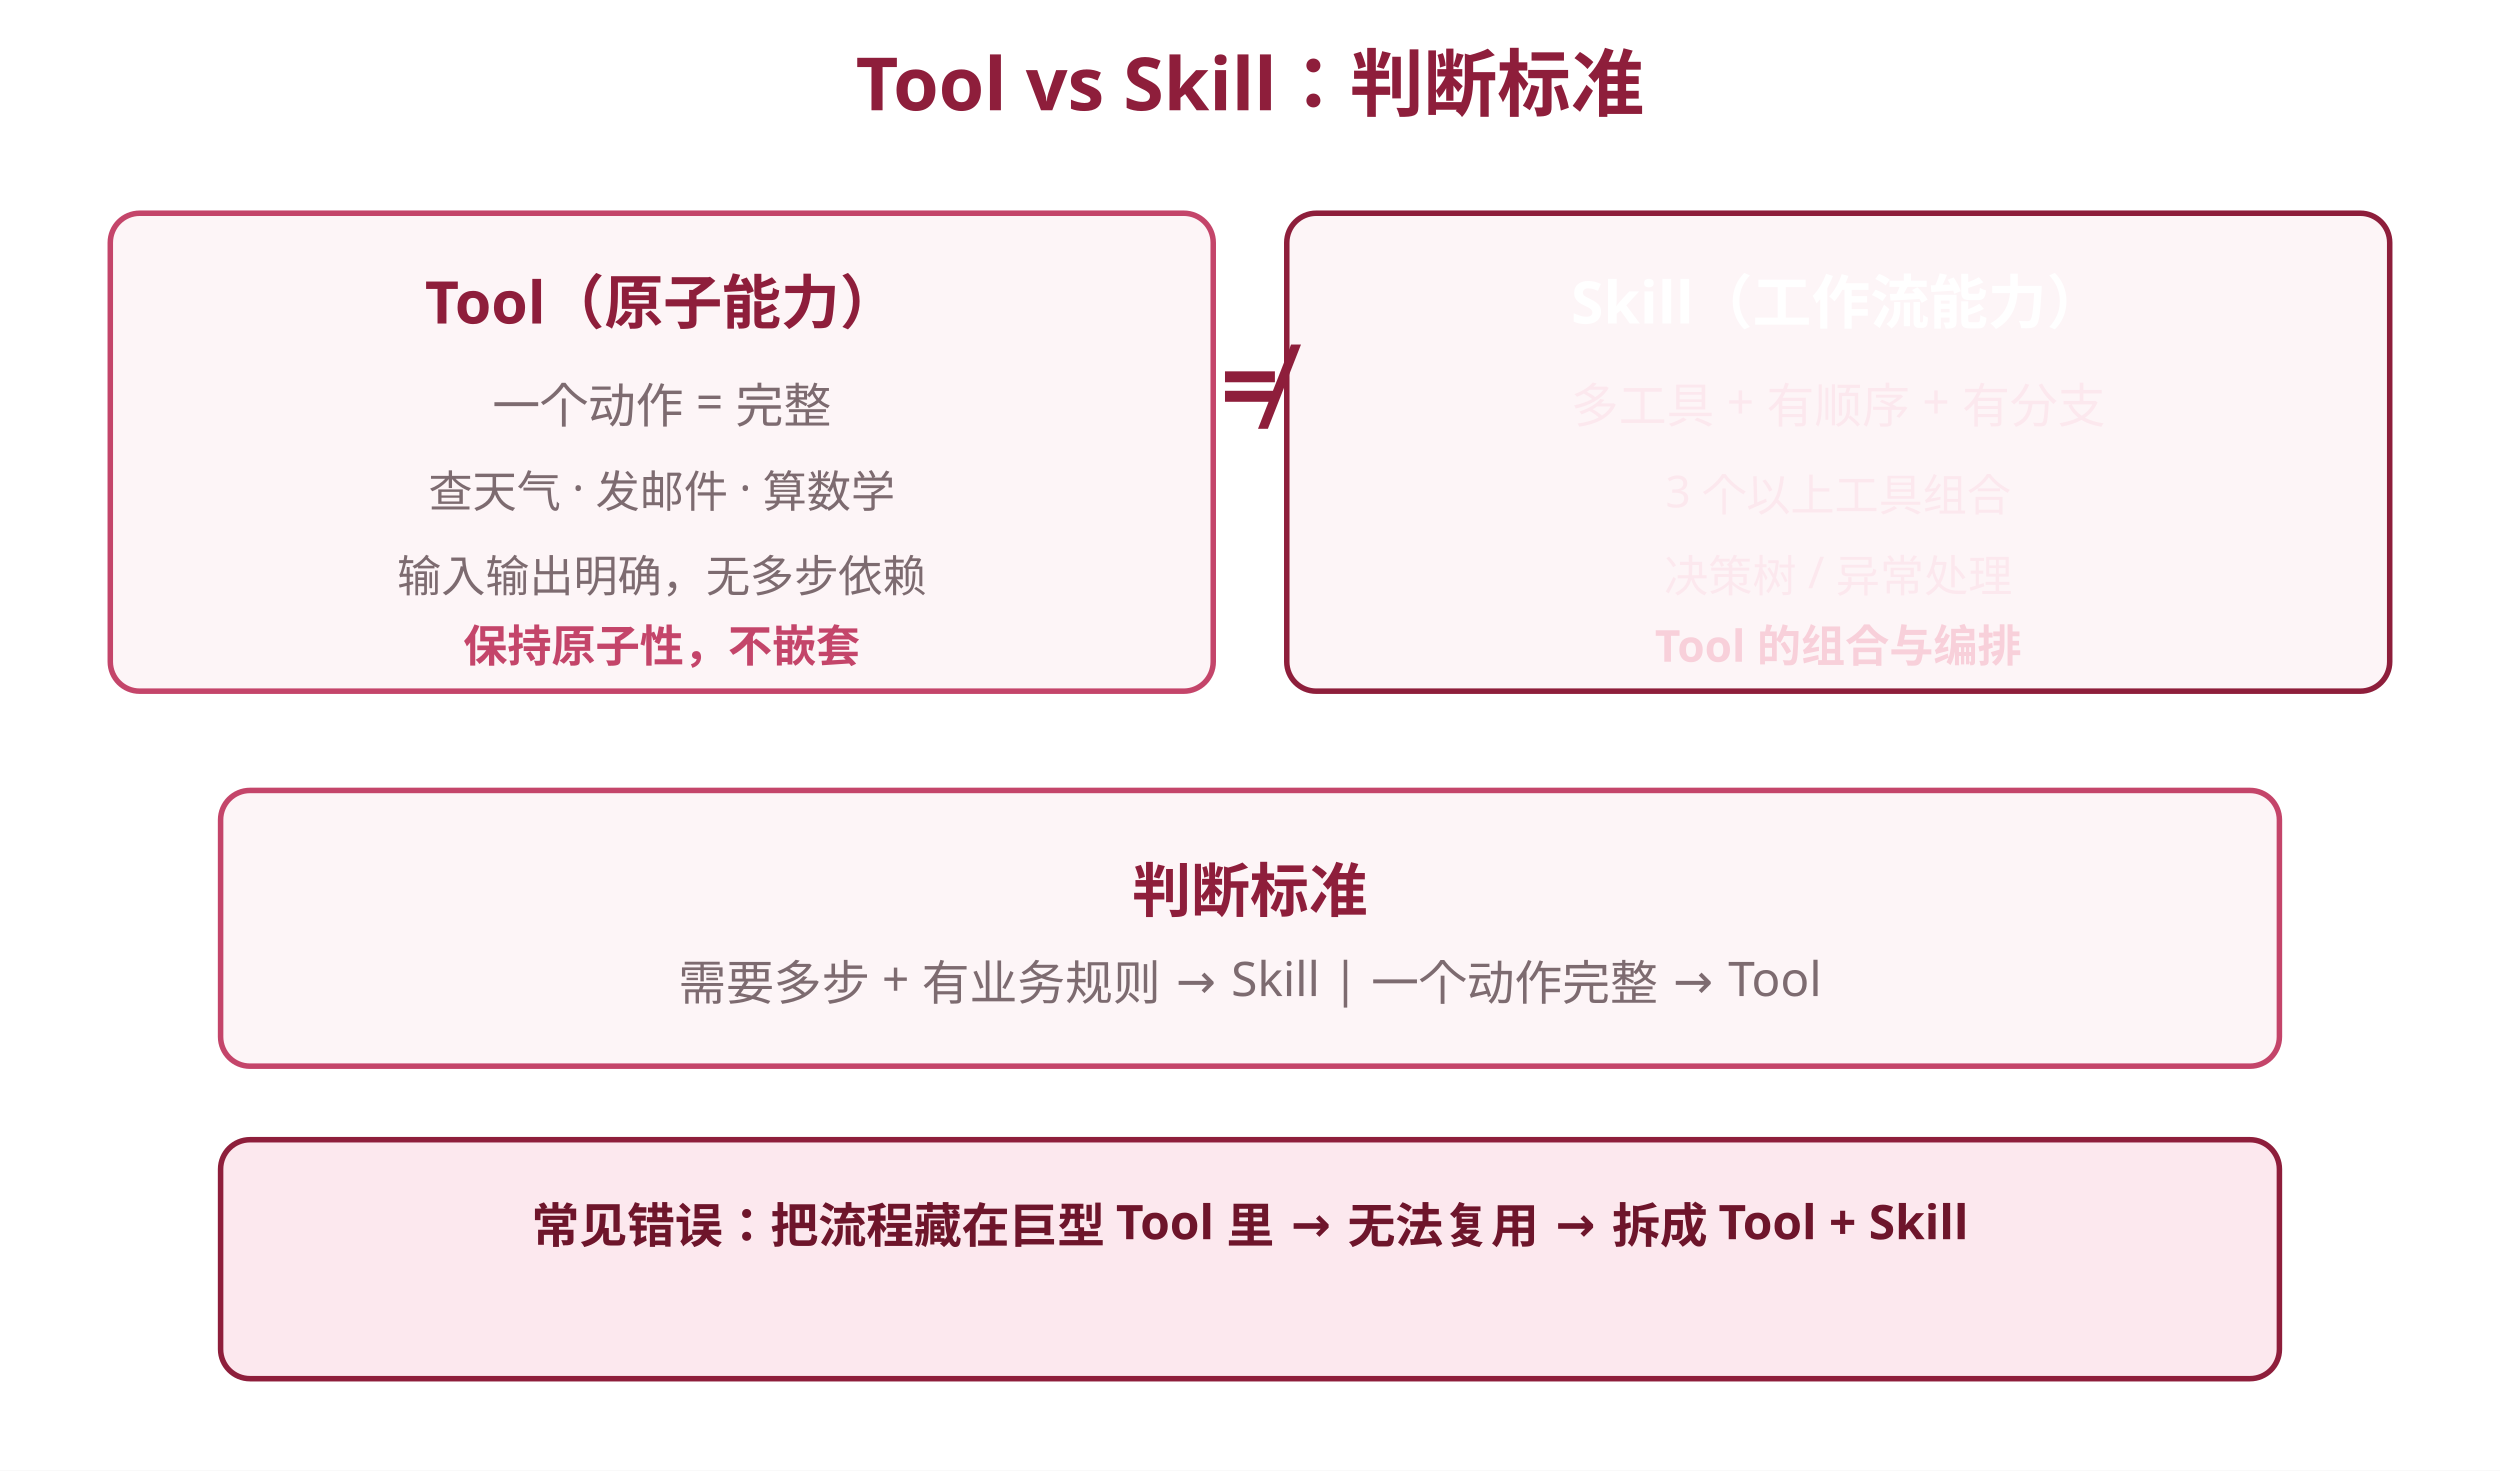
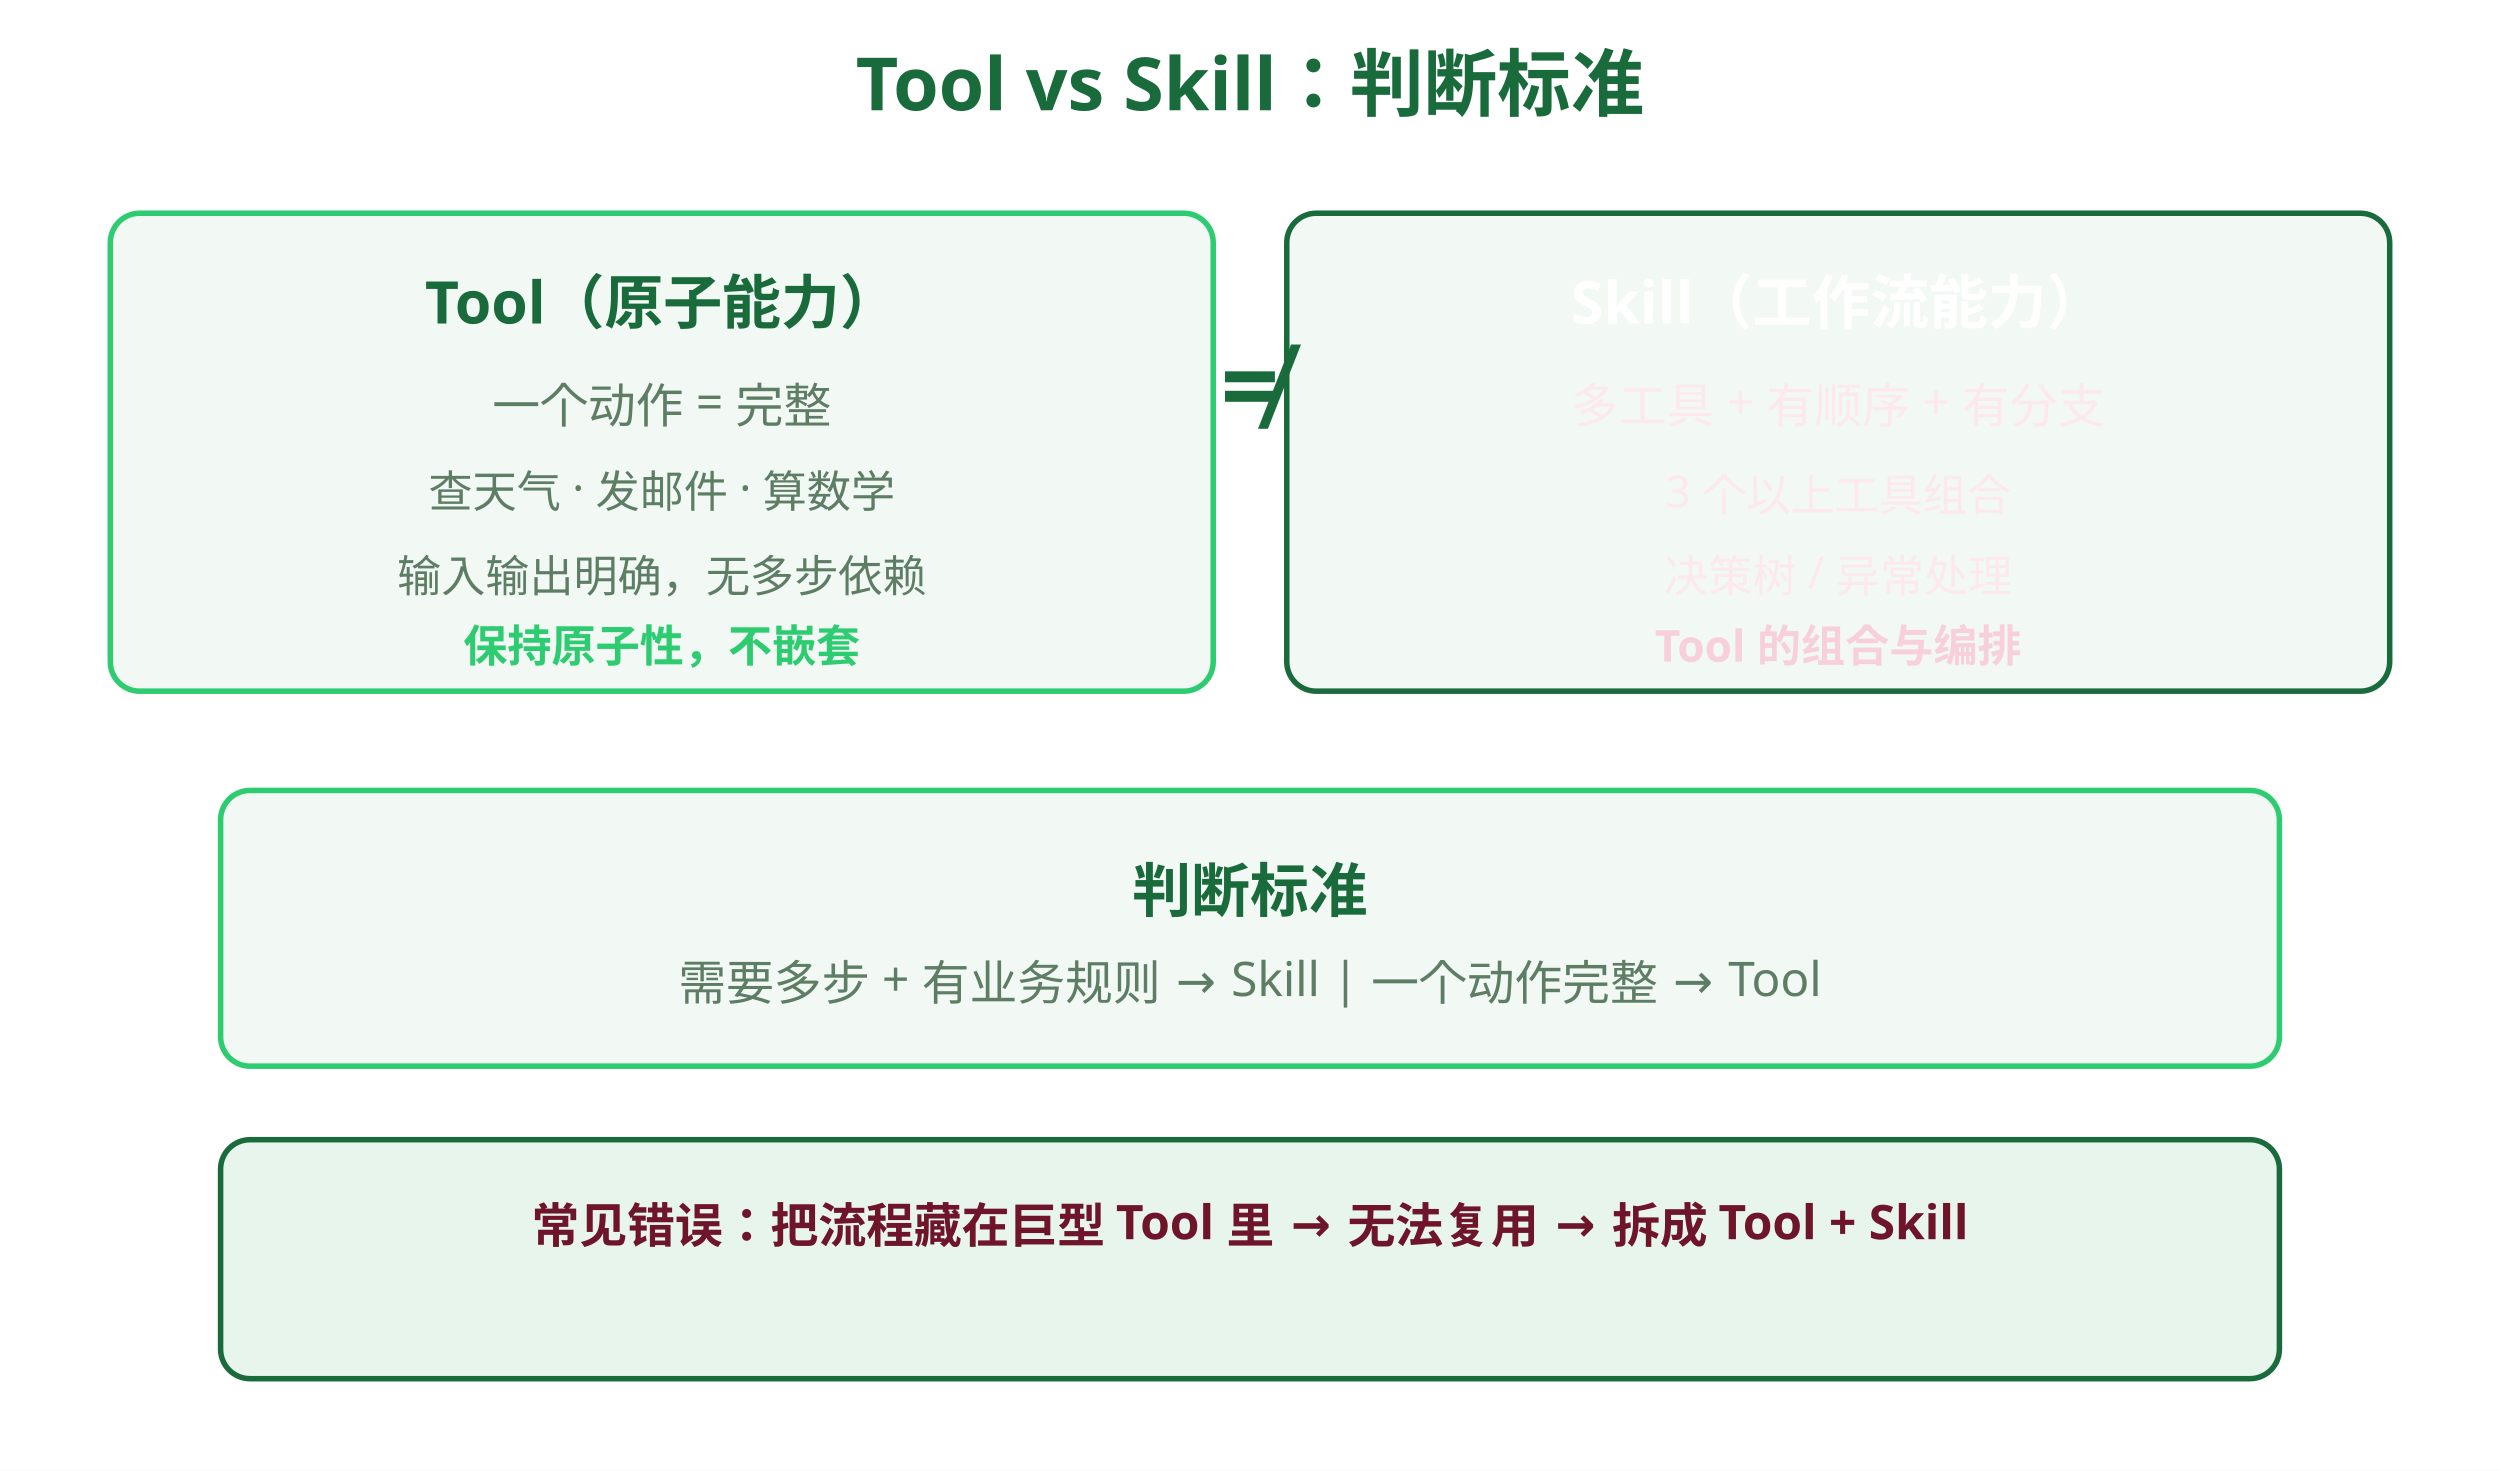
<svg xmlns="http://www.w3.org/2000/svg" viewBox="0 0 680 400">
  <defs>
    <marker id="arr" markerWidth="8" markerHeight="6" refX="7" refY="3" orient="auto">
-       <polygon points="0 0,8 3,0 6" fill="#c4456a" />
+       <polygon points="0 0,8 3,0 6" fill="#2ecc71" />
    </marker>
  </defs>
  <rect width="680" height="400" fill="#fff" />
-   <text x="340" y="30" font-family="PingFang SC,Microsoft YaHei,sans-serif" font-size="20" fill="#8e1e3b" font-weight="700" text-anchor="middle">Tool vs Skill：判断标准</text>
-   <rect x="30" y="58" width="300" height="130" rx="8" fill="#fdf5f7" stroke="#c4456a" stroke-width="1.5" />
-   <text x="180" y="88" font-family="PingFang SC,Microsoft YaHei,sans-serif" font-size="16" fill="#8e1e3b" font-weight="700" text-anchor="middle">Tool（原子能力）</text>
-   <text x="180" y="115" font-family="PingFang SC,Microsoft YaHei,sans-serif" font-size="13" fill="#7d6b70" font-weight="normal" text-anchor="middle">一个动作 = 完整</text>
-   <text x="180" y="138" font-family="PingFang SC,Microsoft YaHei,sans-serif" font-size="12" fill="#7d6b70" font-weight="normal" text-anchor="middle">查天气 · 发邮件 · 算数学</text>
-   <text x="180" y="161" font-family="PingFang SC,Microsoft YaHei,sans-serif" font-size="12" fill="#7d6b70" font-weight="normal" text-anchor="middle">输入输出明确，无多步依赖</text>
-   <text x="180" y="180" font-family="PingFang SC,Microsoft YaHei,sans-serif" font-size="12" fill="#c4456a" font-weight="600" text-anchor="middle">保持原子性，不嵌套</text>
-   <rect x="350" y="58" width="300" height="130" rx="8" fill="#fdf5f7" stroke="#8e1e3b" stroke-width="1.5" />
+   <text x="340" y="30" font-family="PingFang SC,Microsoft YaHei,sans-serif" font-size="20" fill="#1a6b3c" font-weight="700" text-anchor="middle">Tool vs Skill：判断标准</text>
+   <rect x="30" y="58" width="300" height="130" rx="8" fill="#f2f8f4" stroke="#2ecc71" stroke-width="1.5" />
+   <text x="180" y="88" font-family="PingFang SC,Microsoft YaHei,sans-serif" font-size="16" fill="#1a6b3c" font-weight="700" text-anchor="middle">Tool（原子能力）</text>
+   <text x="180" y="115" font-family="PingFang SC,Microsoft YaHei,sans-serif" font-size="13" fill="#5d7d64" font-weight="normal" text-anchor="middle">一个动作 = 完整</text>
+   <text x="180" y="138" font-family="PingFang SC,Microsoft YaHei,sans-serif" font-size="12" fill="#5d7d64" font-weight="normal" text-anchor="middle">查天气 · 发邮件 · 算数学</text>
+   <text x="180" y="161" font-family="PingFang SC,Microsoft YaHei,sans-serif" font-size="12" fill="#5d7d64" font-weight="normal" text-anchor="middle">输入输出明确，无多步依赖</text>
+   <text x="180" y="180" font-family="PingFang SC,Microsoft YaHei,sans-serif" font-size="12" fill="#2ecc71" font-weight="600" text-anchor="middle">保持原子性，不嵌套</text>
+   <rect x="350" y="58" width="300" height="130" rx="8" fill="#f2f8f4" stroke="#1a6b3c" stroke-width="1.5" />
  <text x="500" y="88" font-family="PingFang SC,Microsoft YaHei,sans-serif" font-size="16" fill="#fff" font-weight="700" text-anchor="middle">Skill（工作流能力）</text>
  <text x="500" y="115" font-family="PingFang SC,Microsoft YaHei,sans-serif" font-size="13" fill="#fce8ee" font-weight="normal" text-anchor="middle">多工具 + 有顺序 + 有分支</text>
  <text x="500" y="138" font-family="PingFang SC,Microsoft YaHei,sans-serif" font-size="12" fill="#fce8ee" font-weight="normal" text-anchor="middle">3 个以上工具组合</text>
  <text x="500" y="161" font-family="PingFang SC,Microsoft YaHei,sans-serif" font-size="12" fill="#fce8ee" font-weight="normal" text-anchor="middle">决策树 / 异常处理</text>
  <text x="500" y="180" font-family="PingFang SC,Microsoft YaHei,sans-serif" font-size="12" fill="#f8d0da" font-weight="600" text-anchor="middle">Tool 的组合与编排</text>
-   <text x="340" y="115" font-family="PingFang SC,Microsoft YaHei,sans-serif" font-size="28" fill="#8e1e3b" font-weight="700" text-anchor="middle">≠</text>
-   <rect x="60" y="215" width="560" height="75" rx="8" fill="#fdf5f7" stroke="#c4456a" stroke-width="1.5" />
-   <text x="340" y="248" font-family="PingFang SC,Microsoft YaHei,sans-serif" font-size="16" fill="#8e1e3b" font-weight="700" text-anchor="middle">判断标准</text>
-   <text x="340" y="272" font-family="PingFang SC,Microsoft YaHei,sans-serif" font-size="13" fill="#7d6b70" font-weight="normal" text-anchor="middle">需要多步 + 有业务规则 → Skill  |  一个动作完整 → Tool</text>
-   <rect x="60" y="310" width="560" height="65" rx="8" fill="#fce8ee" stroke="#8e1e3b" stroke-width="1.5" />
+   <text x="340" y="115" font-family="PingFang SC,Microsoft YaHei,sans-serif" font-size="28" fill="#1a6b3c" font-weight="700" text-anchor="middle">≠</text>
+   <rect x="60" y="215" width="560" height="75" rx="8" fill="#f2f8f4" stroke="#2ecc71" stroke-width="1.5" />
+   <text x="340" y="248" font-family="PingFang SC,Microsoft YaHei,sans-serif" font-size="16" fill="#1a6b3c" font-weight="700" text-anchor="middle">判断标准</text>
+   <text x="340" y="272" font-family="PingFang SC,Microsoft YaHei,sans-serif" font-size="13" fill="#5d7d64" font-weight="normal" text-anchor="middle">需要多步 + 有业务规则 → Skill  |  一个动作完整 → Tool</text>
+   <rect x="60" y="310" width="560" height="65" rx="8" fill="#e8f5ed" stroke="#1a6b3c" stroke-width="1.5" />
  <text x="340" y="338" font-family="PingFang SC,Microsoft YaHei,sans-serif" font-size="13" fill="#6e152b" font-weight="600" text-anchor="middle">常见错误：把流程藏在巨型 Tool 里 → 无法复用 → 拆成 Tool + Skill</text>
</svg>
